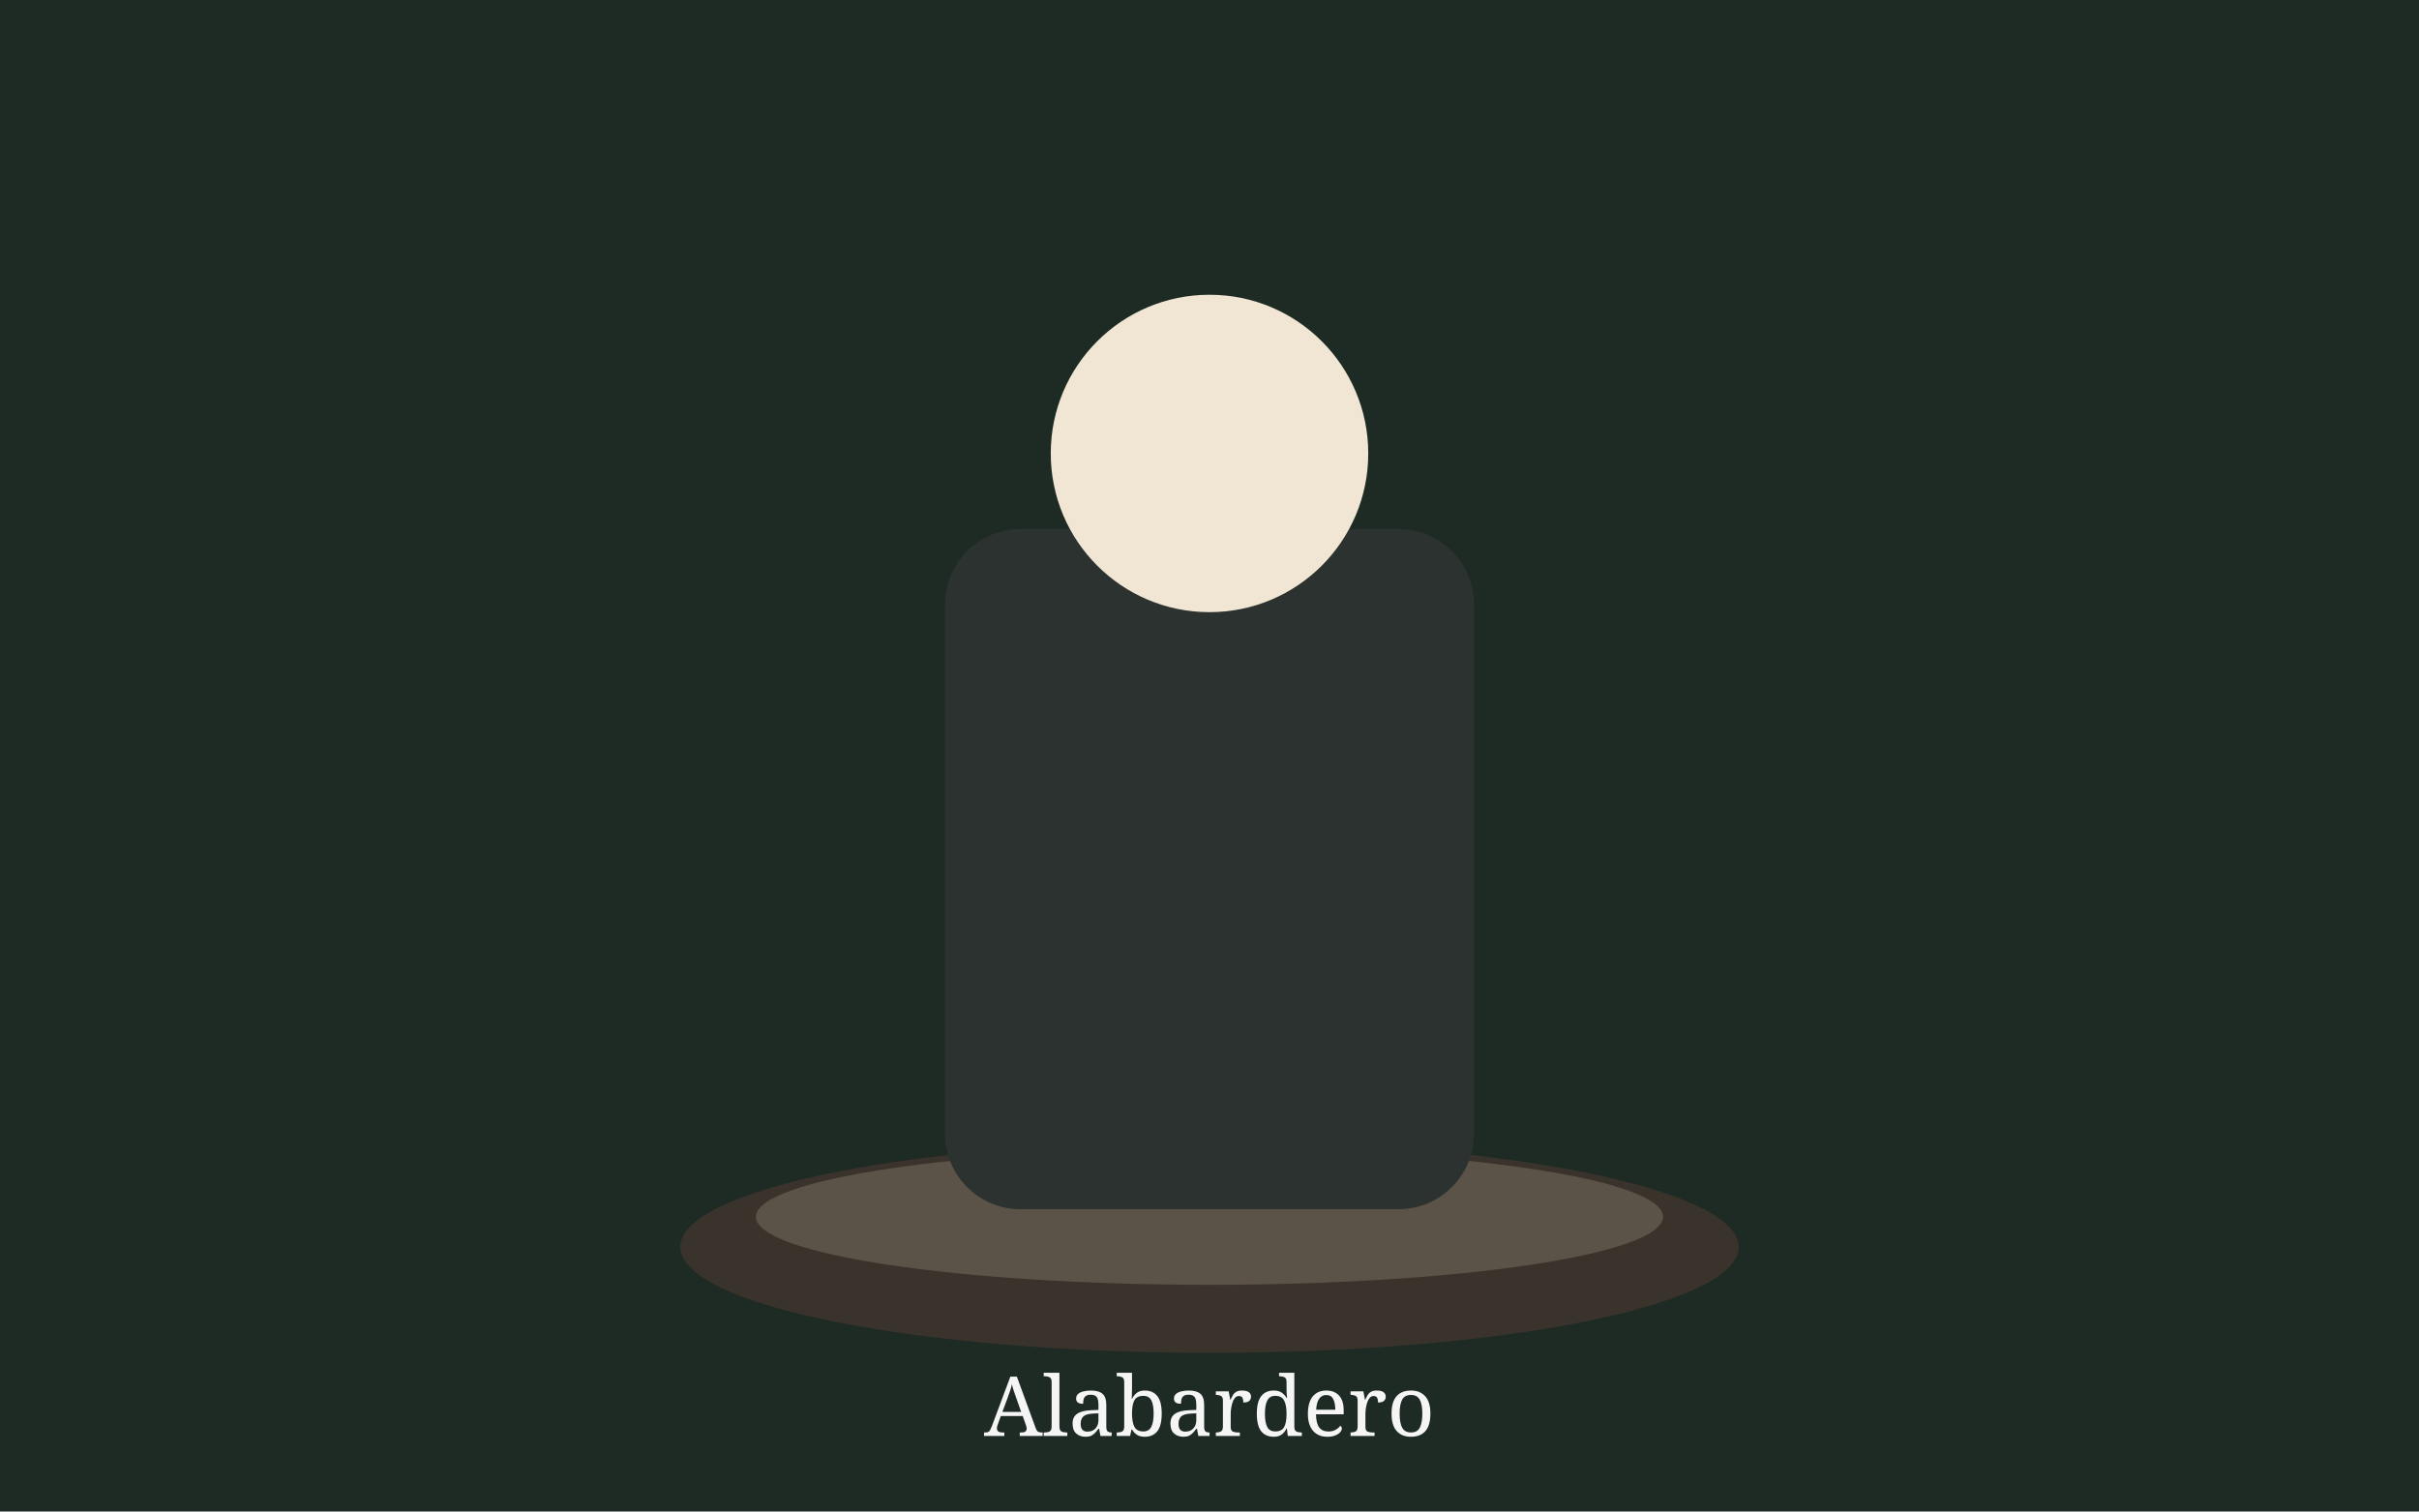
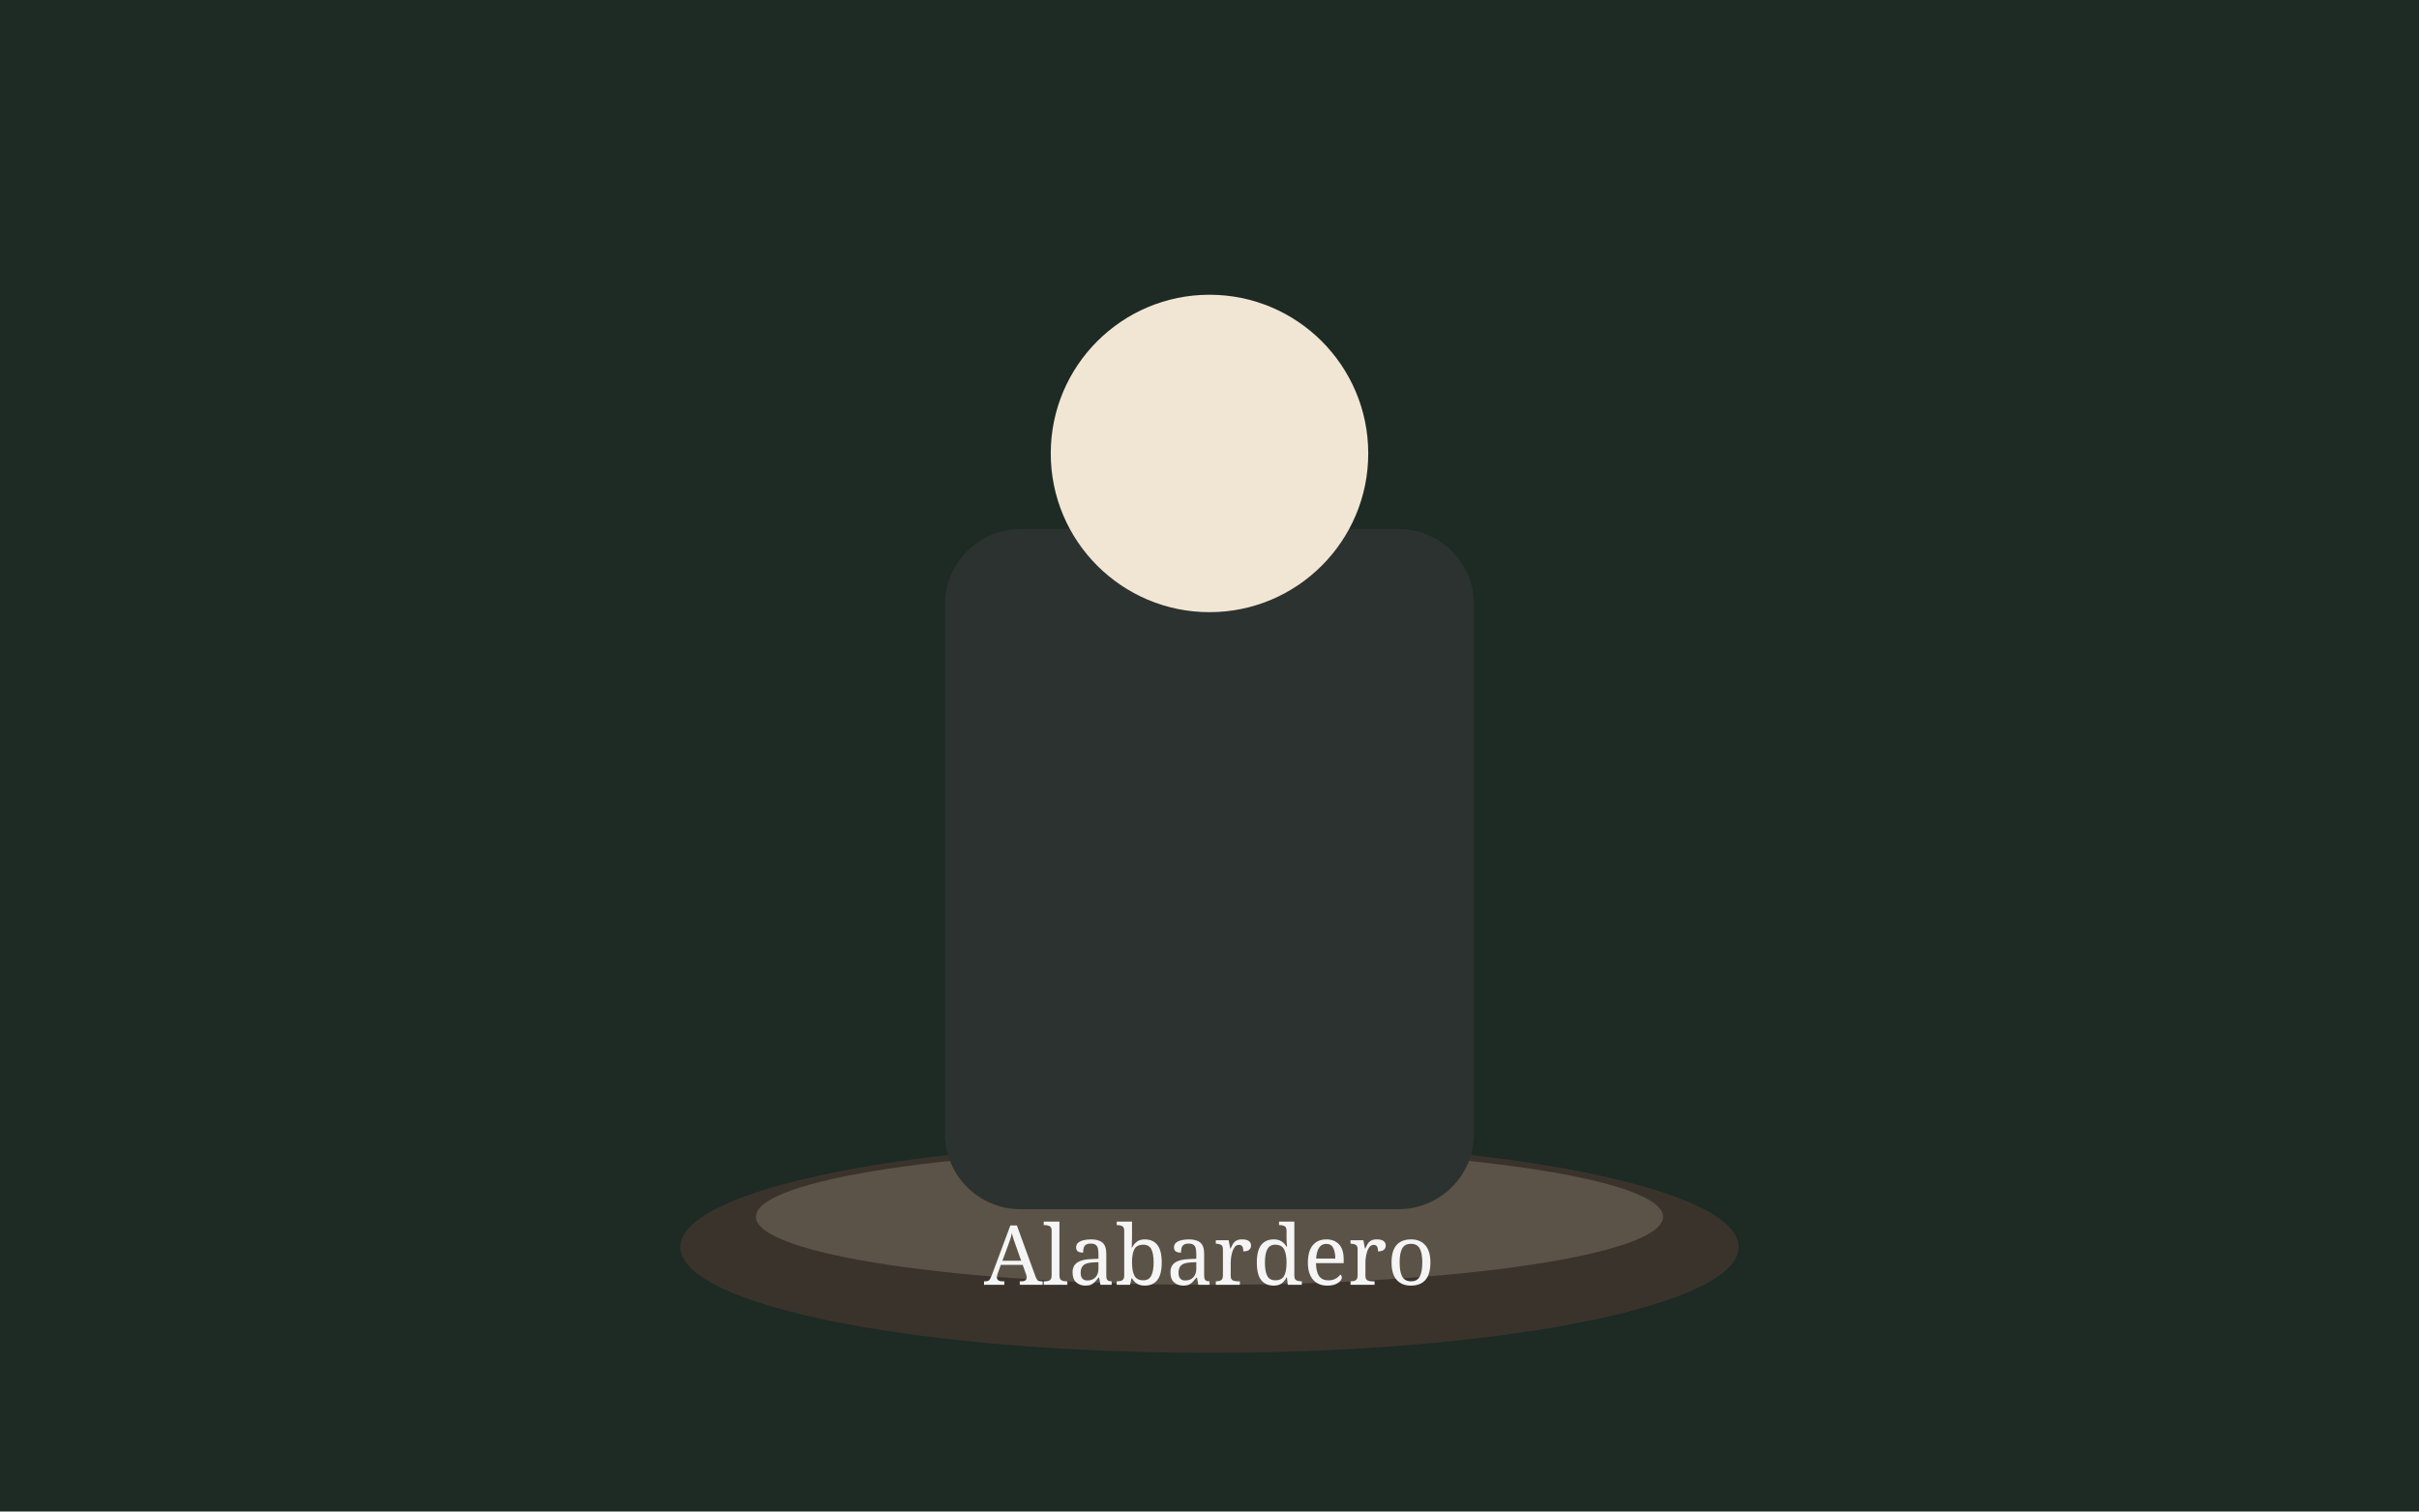
<svg xmlns="http://www.w3.org/2000/svg" viewBox="0 0 640 400" width="640" height="400">
  <rect width="640" height="400" fill="#1e2a24" />
  <ellipse cx="320" cy="330" rx="140" ry="28" fill="#3a332c" />
  <ellipse cx="320" cy="322" rx="120" ry="18" fill="#5c5348" />
  <rect x="250" y="140" width="140" height="180" rx="20" fill="#2C322F" />
  <circle cx="320" cy="120" r="42" fill="#f1e6d4" />
-   <text x="320" y="380" text-anchor="middle" fill="#f4f5f4" font-size="22" font-family="Georgia">Alabardero</text>
+   <text x="320" y="340" text-anchor="middle" fill="#f4f5f4" font-size="22" font-family="Georgia">Alabardero</text>
</svg>
